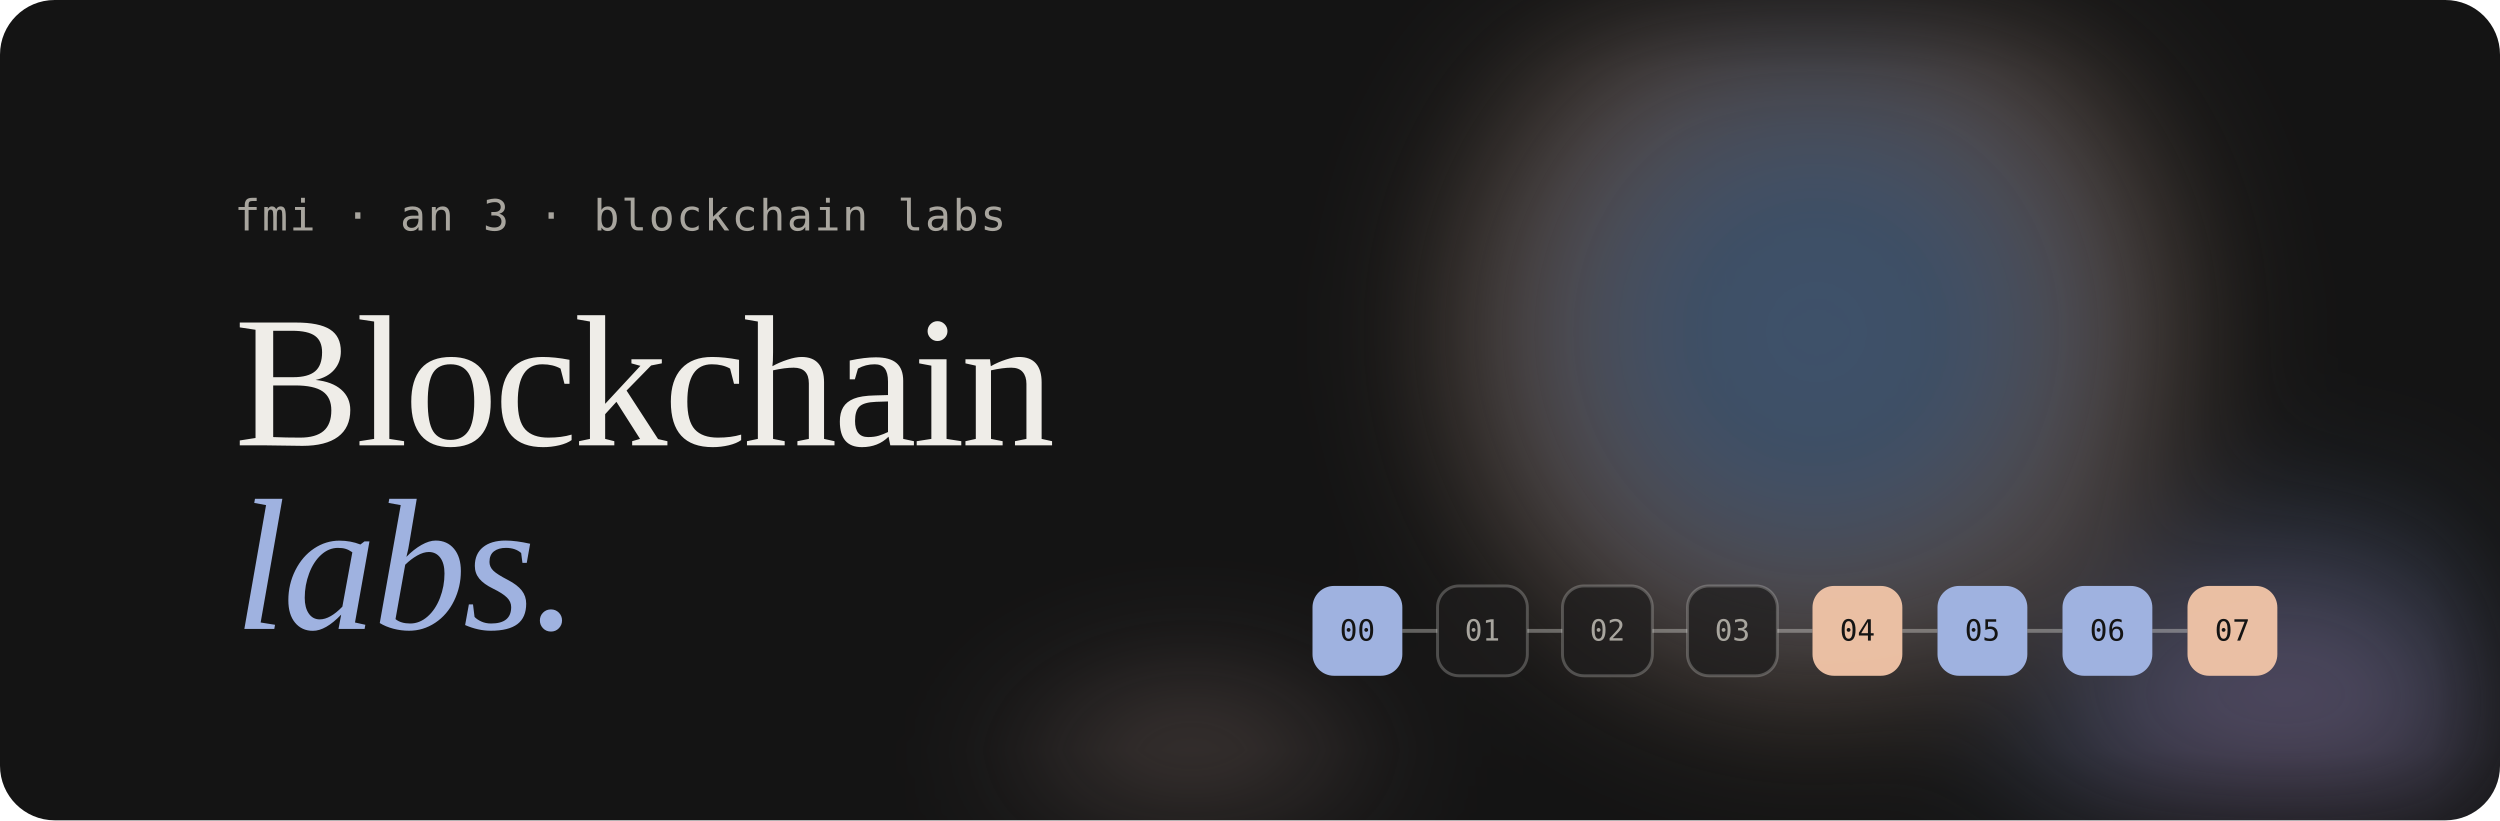
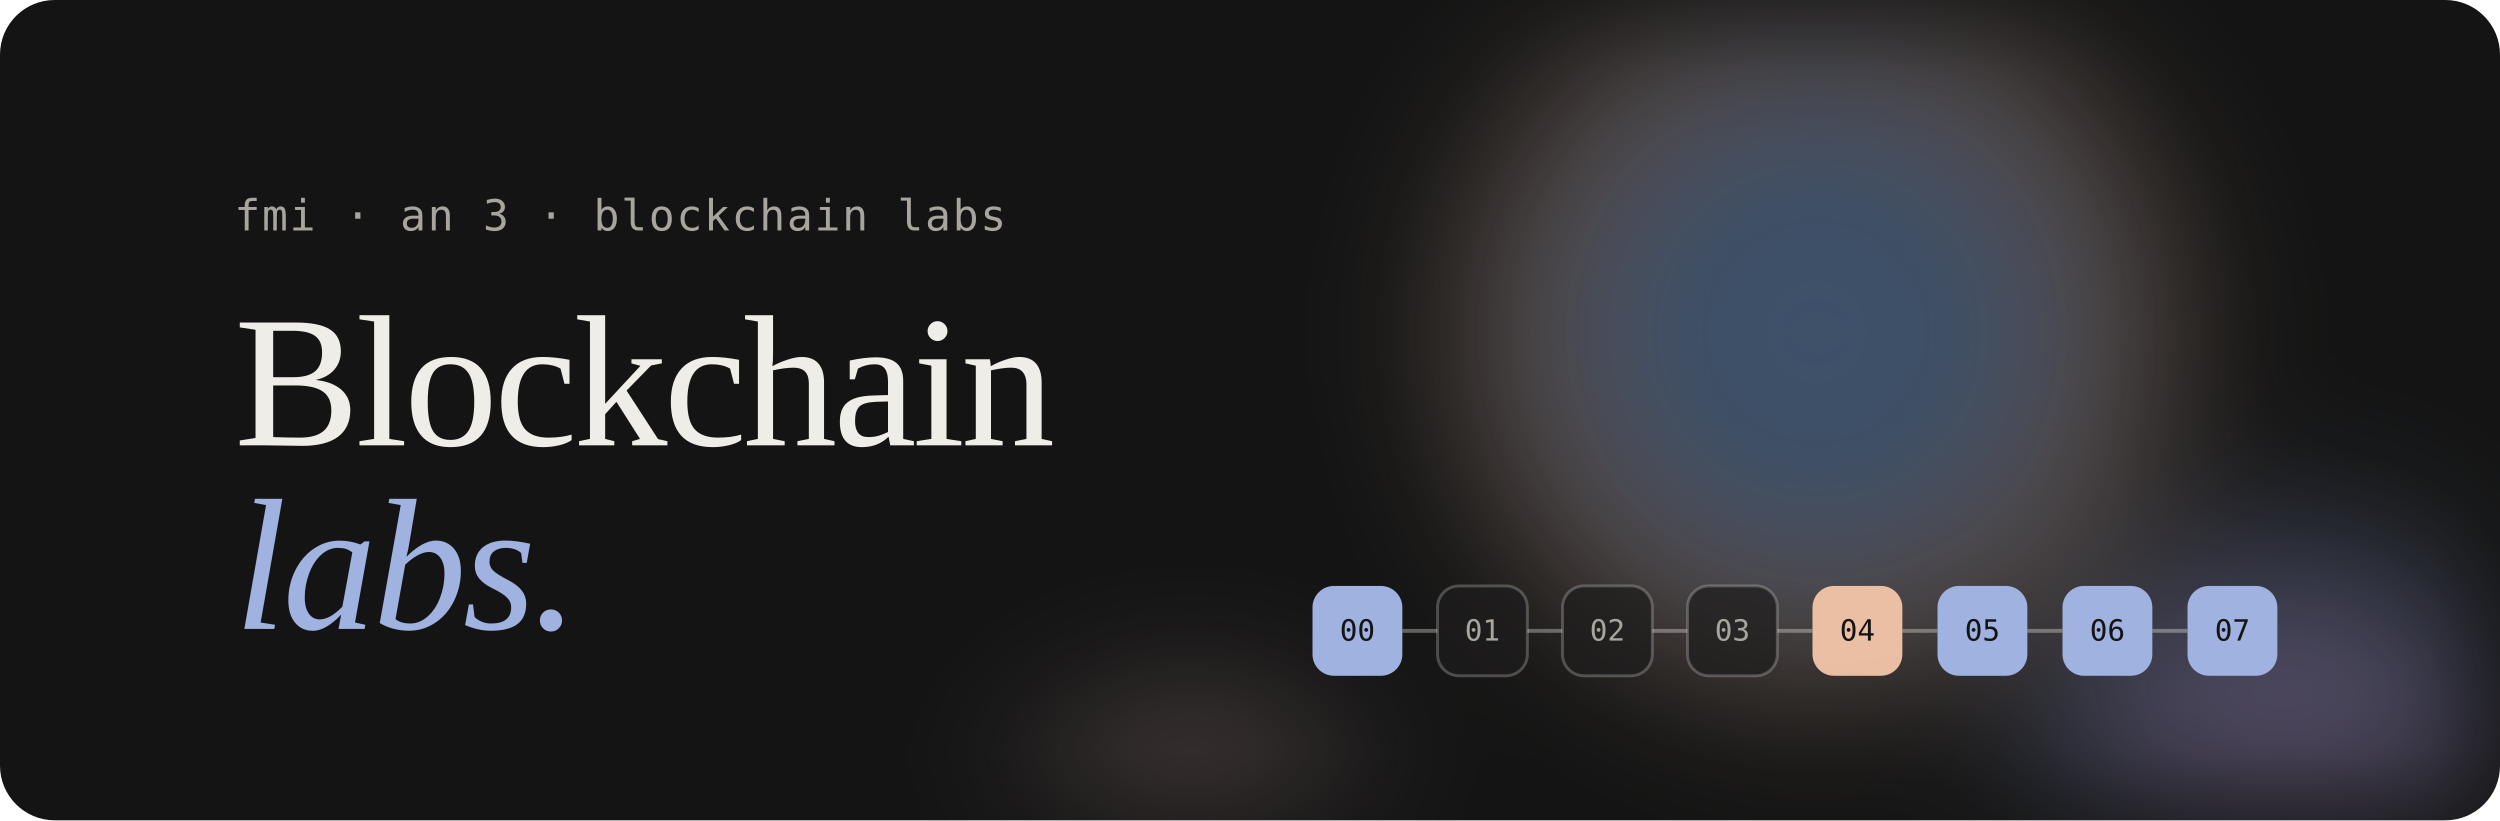
<svg xmlns="http://www.w3.org/2000/svg" width="1280" height="420" viewBox="0 0 1280 420" role="img" aria-label="Blockchain labs, FMI anul 3">
  <defs>
    <radialGradient id="orbA" cx="50%" cy="50%" r="50%">
      <stop offset="0%" stop-color="#7fb0ee" />
      <stop offset="50%" stop-color="#7fb0ee" stop-opacity=".85" />
      <stop offset="74%" stop-color="#f3c6a8" stop-opacity=".85" />
      <stop offset="96%" stop-color="#f3c6a8" stop-opacity="0" />
    </radialGradient>
    <radialGradient id="orbB" cx="50%" cy="50%" r="50%">
      <stop offset="0%" stop-color="#b9a6e6" />
      <stop offset="55%" stop-color="#b9a6e6" stop-opacity=".8" />
      <stop offset="80%" stop-color="#7fb0ee" stop-opacity=".6" />
      <stop offset="98%" stop-color="#7fb0ee" stop-opacity="0" />
    </radialGradient>
    <radialGradient id="orbC" cx="50%" cy="50%" r="50%">
      <stop offset="0%" stop-color="#f3c6a8" />
      <stop offset="55%" stop-color="#f3c6a8" stop-opacity=".8" />
      <stop offset="80%" stop-color="#efc9cf" stop-opacity=".7" />
      <stop offset="98%" stop-color="#efc9cf" stop-opacity="0" />
    </radialGradient>
    <filter id="blur" filterUnits="userSpaceOnUse" x="-200" y="-200" width="1680" height="820">
      <feGaussianBlur stdDeviation="38" />
    </filter>
    <clipPath id="frame">
      <rect width="1280" height="420" rx="28" />
    </clipPath>
  </defs>
  <g clip-path="url(#frame)">
    <rect width="1280" height="420" fill="#141414" />
    <g opacity=".42" filter="url(#blur)">
      <circle cx="930" cy="170" r="210" fill="url(#orbA)" />
      <circle cx="1170" cy="400" r="150" fill="url(#orbB)" />
      <circle cx="610" cy="470" r="120" fill="url(#orbC)" />
    </g>
    <text x="120" y="118" font-family="'DM Mono', 'SF Mono', ui-monospace, Menlo, Consolas, monospace" font-size="22" letter-spacing=".9" fill="#a8a59e">fmi · an 3 · blockchain labs</text>
    <text font-family="'Playfair Display', 'Iowan Old Style', Georgia, 'Times New Roman', serif" font-size="96" letter-spacing="-1.9" fill="#efede8">
      <tspan x="120" y="228">Blockchain</tspan>
      <tspan x="120" y="322" font-style="italic" fill="#9fb2e0">labs.</tspan>
    </text>
    <rect x="672" y="300" width="46" height="46" rx="11" fill="#9fb2e0" fill-opacity="1" stroke="none" stroke-opacity="0" stroke-width="1.5" />
    <text x="695.0" y="328.0" text-anchor="middle" font-family="'DM Mono', 'SF Mono', ui-monospace, Menlo, Consolas, monospace" font-size="15" fill="#141414">00</text>
    <line x1="718" y1="323.0" x2="736" y2="323.0" stroke="#efede8" stroke-opacity=".35" stroke-width="2" />
    <rect x="736" y="300" width="46" height="46" rx="11" fill="#1e1d1c" fill-opacity=".72" stroke="#efede8" stroke-opacity=".25" stroke-width="1.5" />
    <text x="759.0" y="328.0" text-anchor="middle" font-family="'DM Mono', 'SF Mono', ui-monospace, Menlo, Consolas, monospace" font-size="15" fill="#a8a59e">01</text>
    <line x1="782" y1="323.0" x2="800" y2="323.0" stroke="#efede8" stroke-opacity=".35" stroke-width="2" />
    <rect x="800" y="300" width="46" height="46" rx="11" fill="#1e1d1c" fill-opacity=".72" stroke="#efede8" stroke-opacity=".25" stroke-width="1.5" />
    <text x="823.0" y="328.0" text-anchor="middle" font-family="'DM Mono', 'SF Mono', ui-monospace, Menlo, Consolas, monospace" font-size="15" fill="#a8a59e">02</text>
    <line x1="846" y1="323.0" x2="864" y2="323.0" stroke="#efede8" stroke-opacity=".35" stroke-width="2" />
    <rect x="864" y="300" width="46" height="46" rx="11" fill="#1e1d1c" fill-opacity=".72" stroke="#efede8" stroke-opacity=".25" stroke-width="1.5" />
    <text x="887.0" y="328.0" text-anchor="middle" font-family="'DM Mono', 'SF Mono', ui-monospace, Menlo, Consolas, monospace" font-size="15" fill="#a8a59e">03</text>
    <line x1="910" y1="323.0" x2="928" y2="323.0" stroke="#efede8" stroke-opacity=".35" stroke-width="2" />
    <rect x="928" y="300" width="46" height="46" rx="11" fill="#f3c6a8" fill-opacity=".95" stroke="none" stroke-opacity="0" stroke-width="1.5" />
    <text x="951.0" y="328.0" text-anchor="middle" font-family="'DM Mono', 'SF Mono', ui-monospace, Menlo, Consolas, monospace" font-size="15" fill="#141414">04</text>
    <line x1="974" y1="323.0" x2="992" y2="323.0" stroke="#efede8" stroke-opacity=".35" stroke-width="2" />
    <rect x="992" y="300" width="46" height="46" rx="11" fill="#9fb2e0" fill-opacity="1" stroke="none" stroke-opacity="0" stroke-width="1.5" />
    <text x="1015.0" y="328.0" text-anchor="middle" font-family="'DM Mono', 'SF Mono', ui-monospace, Menlo, Consolas, monospace" font-size="15" fill="#141414">05</text>
    <line x1="1038" y1="323.0" x2="1056" y2="323.0" stroke="#efede8" stroke-opacity=".35" stroke-width="2" />
    <rect x="1056" y="300" width="46" height="46" rx="11" fill="#9fb2e0" fill-opacity="1" stroke="none" stroke-opacity="0" stroke-width="1.5" />
    <text x="1079.0" y="328.0" text-anchor="middle" font-family="'DM Mono', 'SF Mono', ui-monospace, Menlo, Consolas, monospace" font-size="15" fill="#141414">06</text>
    <line x1="1102" y1="323.0" x2="1120" y2="323.0" stroke="#efede8" stroke-opacity=".35" stroke-width="2" />
-     <rect x="1120" y="300" width="46" height="46" rx="11" fill="#f3c6a8" fill-opacity=".95" stroke="none" stroke-opacity="0" stroke-width="1.5" />
+     <rect x="1120" y="300" width="46" height="46" rx="11" fill="#9fb2e0" fill-opacity="1" stroke="none" stroke-opacity="0" stroke-width="1.5" />
    <text x="1143.0" y="328.0" text-anchor="middle" font-family="'DM Mono', 'SF Mono', ui-monospace, Menlo, Consolas, monospace" font-size="15" fill="#141414">07</text>
  </g>
</svg>
